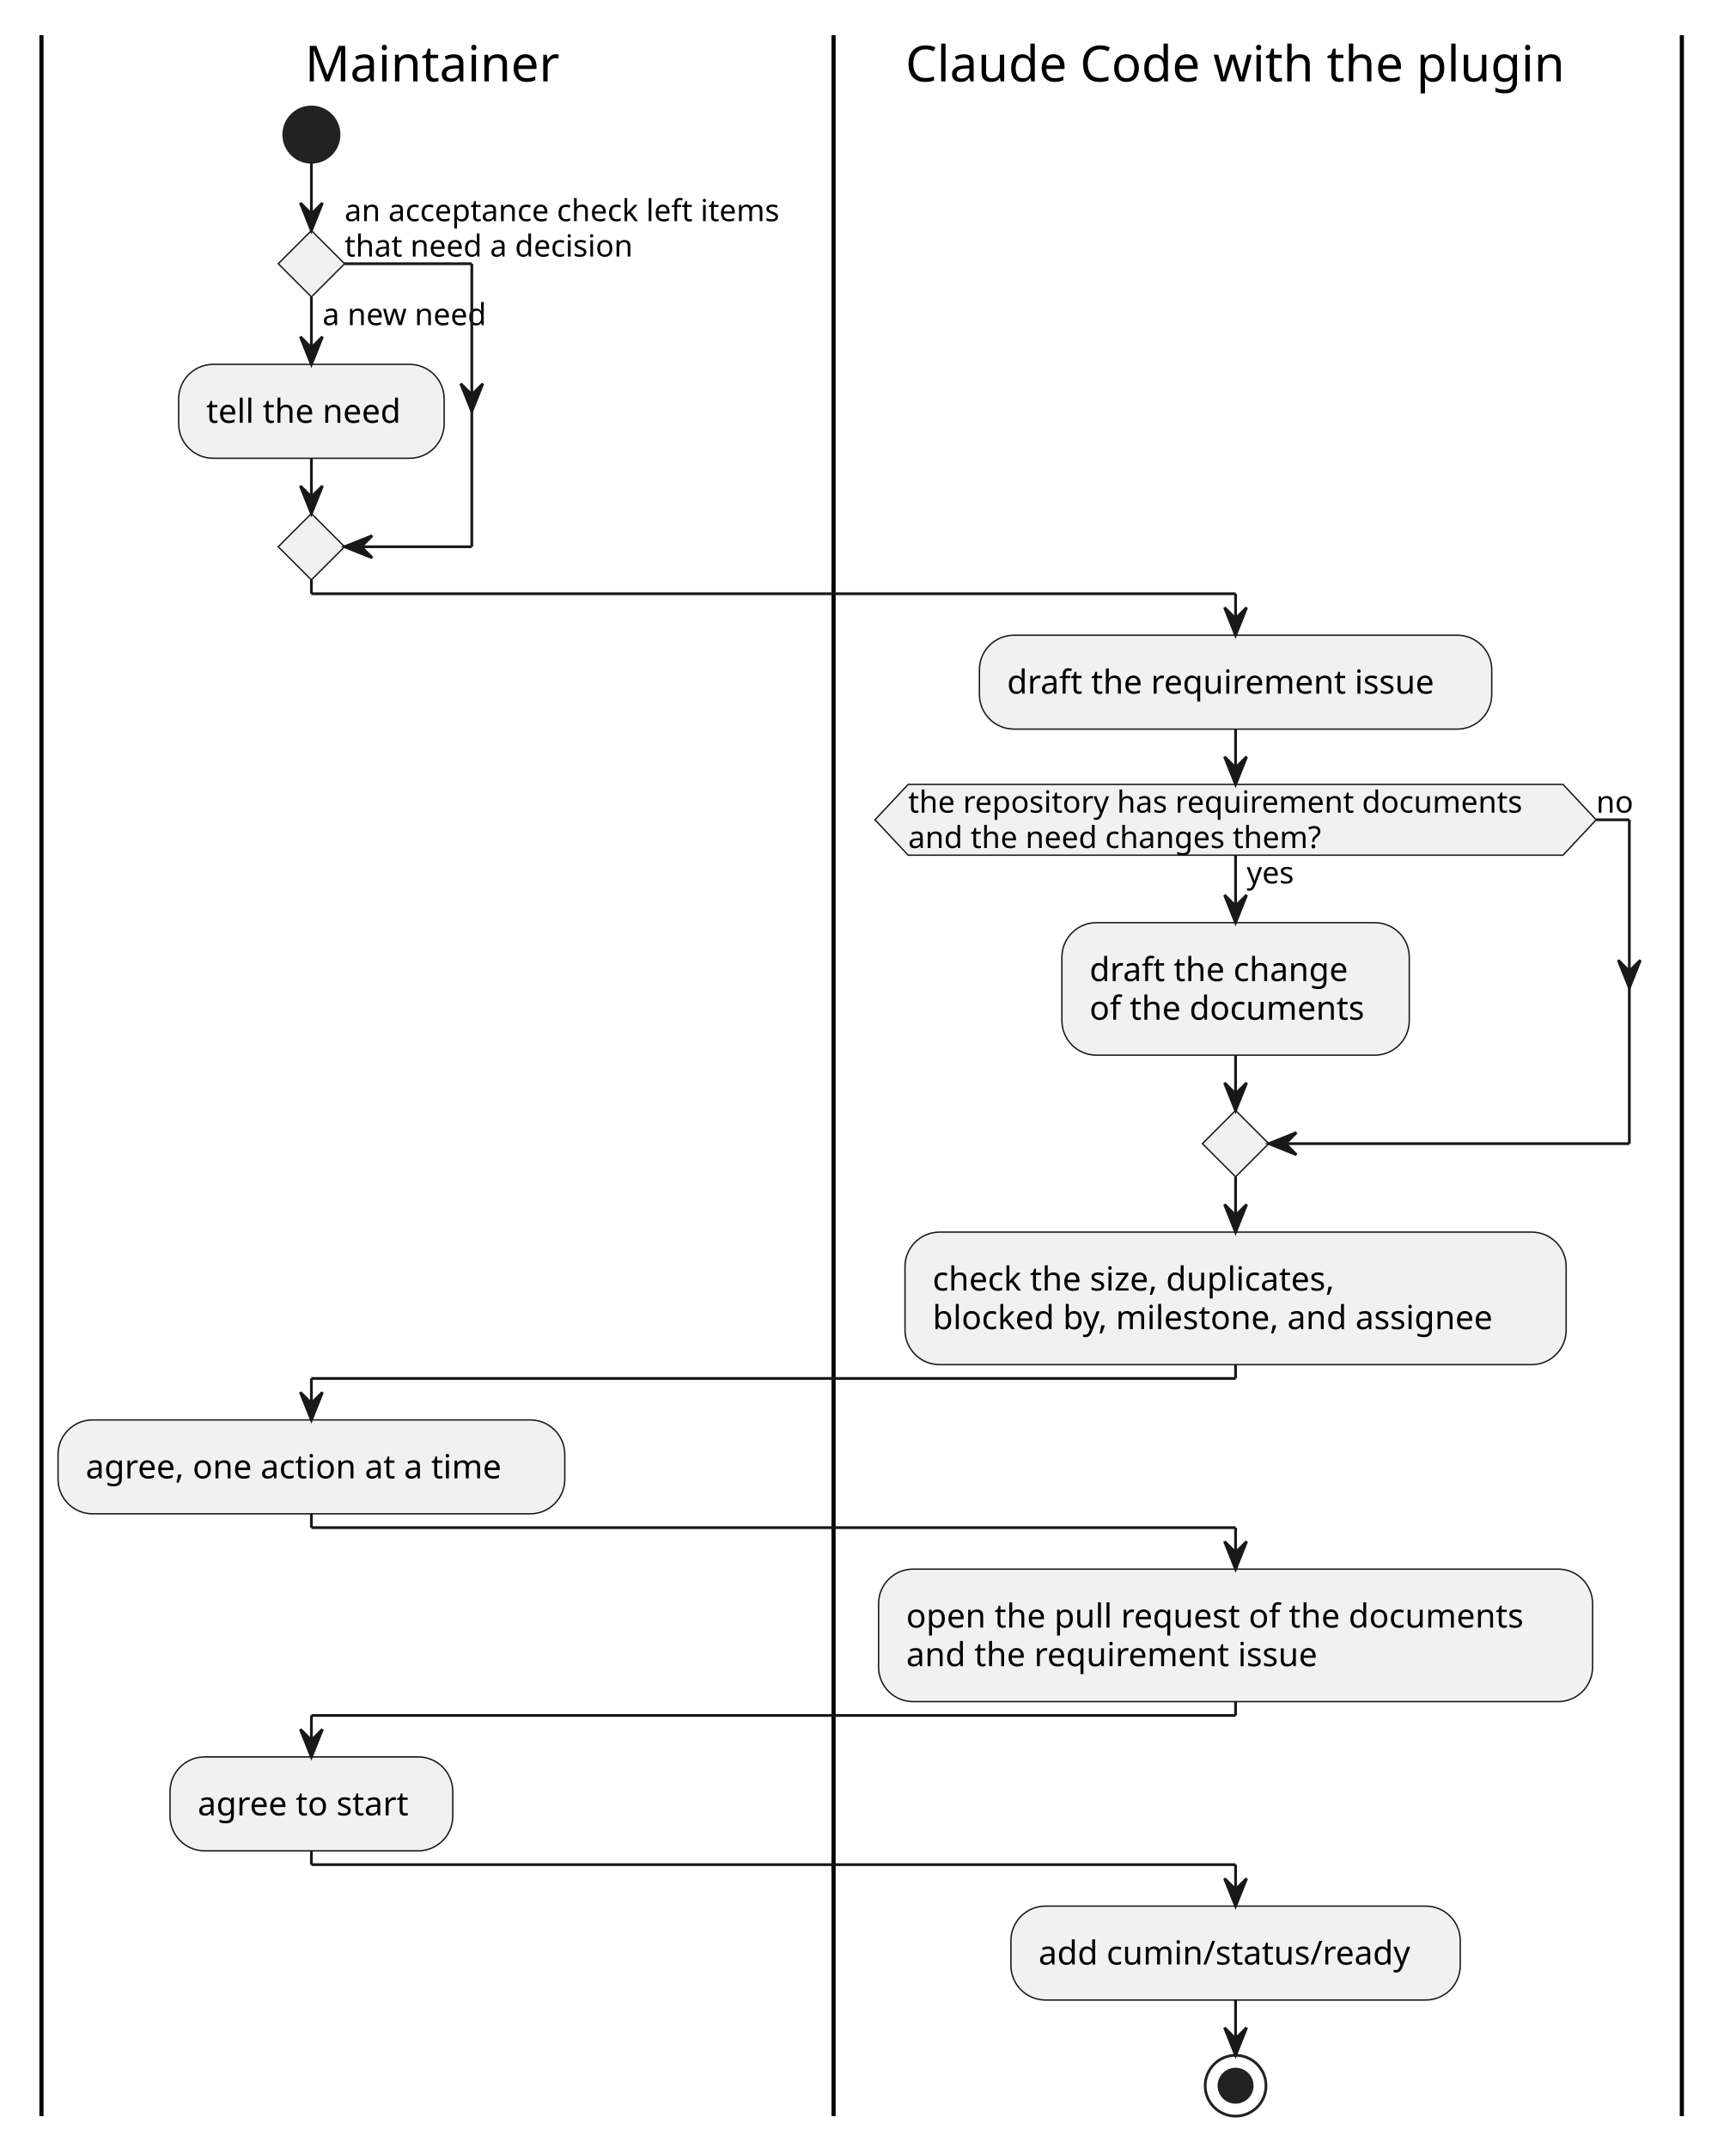
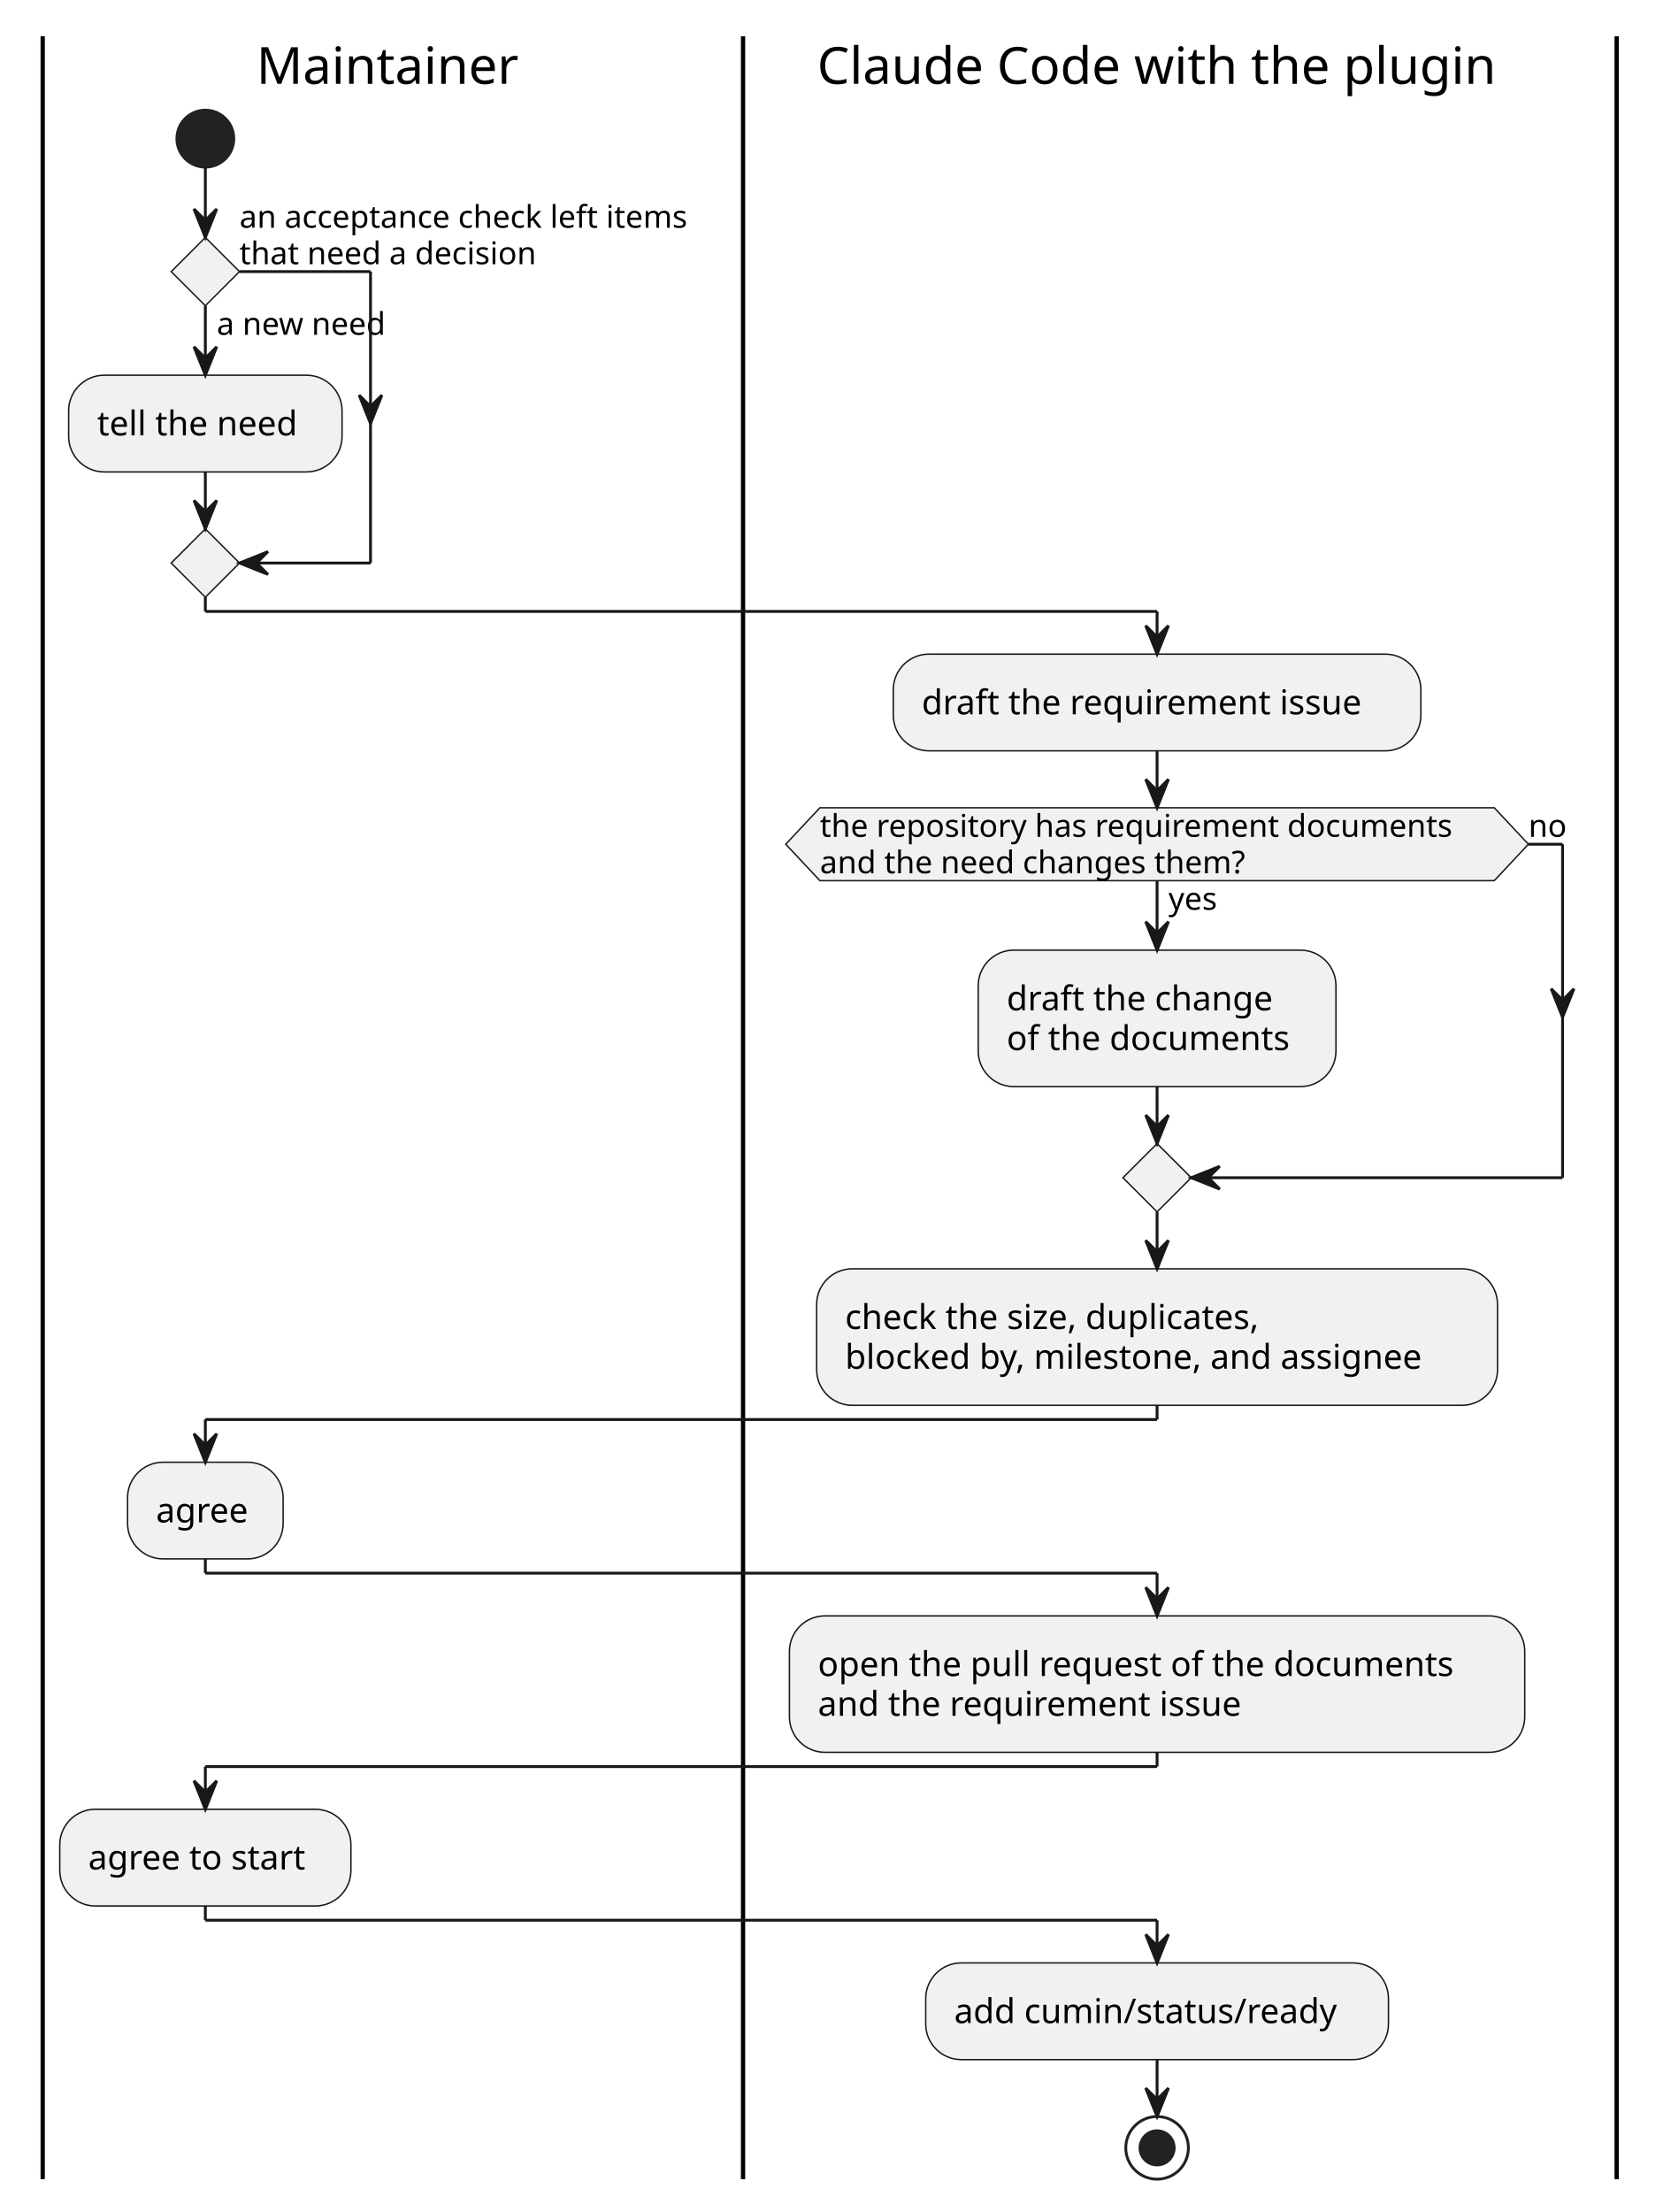
- <svg xmlns="http://www.w3.org/2000/svg" contentStyleType="text/css" data-diagram-type="ACTIVITY" height="777px" preserveAspectRatio="none" style="width:628px;height:777px;background:#FFFFFF;" version="1.1" viewBox="0 0 628 777" width="628px" zoomAndPan="magnify">
+ <svg xmlns="http://www.w3.org/2000/svg" contentStyleType="text/css" data-diagram-type="ACTIVITY" height="777px" preserveAspectRatio="none" style="width:587px;height:777px;background:#FFFFFF;" version="1.1" viewBox="0 0 587 777" width="587px" zoomAndPan="magnify">
  <defs />
  <g>
-     <rect fill="none" height="20.953" style="stroke:none;stroke-width:1;" width="595.393" x="15" y="12.745" />
-     <ellipse cx="112.674" cy="48.698" fill="#222222" rx="10" ry="10" style="stroke:#222222;stroke-width:1;" />
-     <rect fill="#F1F1F1" height="33.969" rx="12.5" ry="12.5" style="stroke:#181818;stroke-width:0.5;" width="96.066" x="64.641" y="131.804" />
-     <text fill="#000000" font-family="sans-serif" font-size="12" lengthAdjust="spacing" textLength="76.066" x="74.641" y="152.943">tell the need</text>
-     <polygon fill="#F1F1F1" points="112.674,83.402,112.674,83.402,124.674,95.402,112.674,107.402,112.674,107.402,100.674,95.402,112.674,83.402" style="stroke:#181818;stroke-width:0.5;" />
-     <text fill="#000000" font-family="sans-serif" font-size="11" lengthAdjust="spacing" textLength="63.959" x="116.674" y="117.612">a new need</text>
-     <text fill="#000000" font-family="sans-serif" font-size="11" lengthAdjust="spacing" textLength="171.923" x="124.674" y="80.003">an acceptance check left items</text>
-     <text fill="#000000" font-family="sans-serif" font-size="11" lengthAdjust="spacing" textLength="112.401" x="124.674" y="92.808">that need a decision</text>
-     <polygon fill="#F1F1F1" points="112.674,185.773,124.674,197.773,112.674,209.773,100.674,197.773,112.674,185.773" style="stroke:#181818;stroke-width:0.5;" />
-     <rect fill="#F1F1F1" height="33.969" rx="12.5" ry="12.5" style="stroke:#181818;stroke-width:0.5;" width="183.348" x="21" y="513.628" />
-     <text fill="#000000" font-family="sans-serif" font-size="12" lengthAdjust="spacing" textLength="163.348" x="31" y="534.767">agree, one action at a time</text>
-     <rect fill="#F1F1F1" height="33.969" rx="12.5" ry="12.5" style="stroke:#181818;stroke-width:0.5;" width="102.295" x="61.526" y="635.535" />
-     <text fill="#000000" font-family="sans-serif" font-size="12" lengthAdjust="spacing" textLength="82.295" x="71.526" y="656.673">agree to start</text>
+     <rect fill="none" height="20.953" style="stroke:none;stroke-width:1;" width="554.867" x="15" y="12.745" />
+     <ellipse cx="72.147" cy="48.698" fill="#222222" rx="10" ry="10" style="stroke:#222222;stroke-width:1;" />
+     <rect fill="#F1F1F1" height="33.969" rx="12.5" ry="12.5" style="stroke:#181818;stroke-width:0.5;" width="96.066" x="24.114" y="131.804" />
+     <text fill="#000000" font-family="sans-serif" font-size="12" lengthAdjust="spacing" textLength="76.066" x="34.114" y="152.943">tell the need</text>
+     <polygon fill="#F1F1F1" points="72.147,83.402,72.147,83.402,84.147,95.402,72.147,107.402,72.147,107.402,60.148,95.402,72.147,83.402" style="stroke:#181818;stroke-width:0.5;" />
+     <text fill="#000000" font-family="sans-serif" font-size="11" lengthAdjust="spacing" textLength="63.959" x="76.147" y="117.612">a new need</text>
+     <text fill="#000000" font-family="sans-serif" font-size="11" lengthAdjust="spacing" textLength="171.923" x="84.147" y="80.003">an acceptance check left items</text>
+     <text fill="#000000" font-family="sans-serif" font-size="11" lengthAdjust="spacing" textLength="112.401" x="84.147" y="92.808">that need a decision</text>
+     <polygon fill="#F1F1F1" points="72.147,185.773,84.147,197.773,72.147,209.773,60.148,197.773,72.147,185.773" style="stroke:#181818;stroke-width:0.5;" />
+     <rect fill="#F1F1F1" height="33.969" rx="12.5" ry="12.5" style="stroke:#181818;stroke-width:0.5;" width="54.67" x="44.812" y="513.628" />
+     <text fill="#000000" font-family="sans-serif" font-size="12" lengthAdjust="spacing" textLength="34.67" x="54.812" y="534.767">agree</text>
+     <rect fill="#F1F1F1" height="33.969" rx="12.5" ry="12.5" style="stroke:#181818;stroke-width:0.5;" width="102.295" x="21" y="635.535" />
+     <text fill="#000000" font-family="sans-serif" font-size="12" lengthAdjust="spacing" textLength="82.295" x="31" y="656.673">agree to start</text>
    <line style="stroke:#000000;stroke-width:1.5;" x1="15" x2="15" y1="12.745" y2="765.472" />
-     <rect fill="#F1F1F1" height="33.969" rx="12.5" ry="12.5" style="stroke:#181818;stroke-width:0.5;" width="185.369" x="354.38" y="229.773" />
-     <text fill="#000000" font-family="sans-serif" font-size="12" lengthAdjust="spacing" textLength="165.369" x="364.38" y="250.912">draft the requirement issue</text>
-     <rect fill="#F1F1F1" height="47.938" rx="12.5" ry="12.5" style="stroke:#181818;stroke-width:0.5;" width="125.686" x="384.222" y="333.753" />
-     <text fill="#000000" font-family="sans-serif" font-size="12" lengthAdjust="spacing" textLength="100.318" x="394.222" y="354.892">draft the change</text>
-     <text fill="#000000" font-family="sans-serif" font-size="12" lengthAdjust="spacing" textLength="105.686" x="394.222" y="368.861">of the documents</text>
-     <polygon fill="#F1F1F1" points="328.597,283.742,565.532,283.742,577.532,296.546,565.532,309.351,328.597,309.351,316.597,296.546,328.597,283.742" style="stroke:#181818;stroke-width:0.5;" />
-     <text fill="#000000" font-family="sans-serif" font-size="11" lengthAdjust="spacing" textLength="19.008" x="451.065" y="319.562">yes</text>
-     <text fill="#000000" font-family="sans-serif" font-size="11" lengthAdjust="spacing" textLength="236.935" x="328.597" y="293.952">the repository has requirement documents</text>
-     <text fill="#000000" font-family="sans-serif" font-size="11" lengthAdjust="spacing" textLength="161.042" x="328.597" y="306.757">and the need changes them?</text>
-     <text fill="#000000" font-family="sans-serif" font-size="11" lengthAdjust="spacing" textLength="13.702" x="577.532" y="293.952">no</text>
-     <polygon fill="#F1F1F1" points="447.065,401.691,459.065,413.691,447.065,425.691,435.065,413.691,447.065,401.691" style="stroke:#181818;stroke-width:0.5;" />
-     <rect fill="#F1F1F1" height="47.938" rx="12.5" ry="12.5" style="stroke:#181818;stroke-width:0.5;" width="239.228" x="327.45" y="445.691" />
-     <text fill="#000000" font-family="sans-serif" font-size="12" lengthAdjust="spacing" textLength="158.965" x="337.45" y="466.83">check the size, duplicates,</text>
-     <text fill="#000000" font-family="sans-serif" font-size="12" lengthAdjust="spacing" textLength="219.228" x="337.45" y="480.798">blocked by, milestone, and assignee</text>
-     <rect fill="#F1F1F1" height="47.938" rx="12.5" ry="12.5" style="stroke:#181818;stroke-width:0.5;" width="258.353" x="317.888" y="567.597" />
-     <text fill="#000000" font-family="sans-serif" font-size="12" lengthAdjust="spacing" textLength="238.353" x="327.888" y="588.736">open the pull request of the documents</text>
-     <text fill="#000000" font-family="sans-serif" font-size="12" lengthAdjust="spacing" textLength="159.111" x="327.888" y="602.705">and the requirement issue</text>
-     <rect fill="#F1F1F1" height="33.969" rx="12.5" ry="12.5" style="stroke:#181818;stroke-width:0.5;" width="162.582" x="365.774" y="689.503" />
-     <text fill="#000000" font-family="sans-serif" font-size="12" lengthAdjust="spacing" textLength="142.582" x="375.774" y="710.642">add cumin/status/ready</text>
-     <ellipse cx="447.065" cy="754.472" fill="none" rx="11" ry="11" style="stroke:#222222;stroke-width:1;" />
-     <ellipse cx="447.065" cy="754.472" fill="#222222" rx="6" ry="6" style="stroke:#222222;stroke-width:1;" />
-     <line style="stroke:#000000;stroke-width:1.5;" x1="301.597" x2="301.597" y1="12.745" y2="765.472" />
-     <line style="stroke:#000000;stroke-width:1.5;" x1="608.532" x2="608.532" y1="12.745" y2="765.472" />
-     <line style="stroke:#181818;stroke-width:1;" x1="112.674" x2="112.674" y1="107.402" y2="131.804" />
-     <polygon fill="#181818" points="108.674,121.804,112.674,131.804,116.674,121.804,112.674,125.804" style="stroke:#181818;stroke-width:1;" />
-     <line style="stroke:#181818;stroke-width:1;" x1="124.674" x2="170.707" y1="95.402" y2="95.402" />
-     <polygon fill="#181818" points="166.707,138.789,170.707,148.789,174.707,138.789,170.707,142.789" style="stroke:#181818;stroke-width:1;" />
-     <line style="stroke:#181818;stroke-width:1;" x1="170.707" x2="170.707" y1="95.402" y2="197.773" />
-     <line style="stroke:#181818;stroke-width:1;" x1="170.707" x2="124.674" y1="197.773" y2="197.773" />
-     <polygon fill="#181818" points="134.674,193.773,124.674,197.773,134.674,201.773,130.674,197.773" style="stroke:#181818;stroke-width:1;" />
-     <line style="stroke:#181818;stroke-width:1;" x1="112.674" x2="112.674" y1="165.773" y2="185.773" />
-     <polygon fill="#181818" points="108.674,175.773,112.674,185.773,116.674,175.773,112.674,179.773" style="stroke:#181818;stroke-width:1;" />
-     <line style="stroke:#181818;stroke-width:1;" x1="112.674" x2="112.674" y1="58.698" y2="83.402" />
-     <polygon fill="#181818" points="108.674,73.402,112.674,83.402,116.674,73.402,112.674,77.402" style="stroke:#181818;stroke-width:1;" />
-     <line style="stroke:#181818;stroke-width:1;" x1="447.065" x2="447.065" y1="309.351" y2="333.753" />
-     <polygon fill="#181818" points="443.065,323.753,447.065,333.753,451.065,323.753,447.065,327.753" style="stroke:#181818;stroke-width:1;" />
-     <line style="stroke:#181818;stroke-width:1;" x1="577.532" x2="589.532" y1="296.546" y2="296.546" />
-     <polygon fill="#181818" points="585.532,347.32,589.532,357.32,593.532,347.32,589.532,351.32" style="stroke:#181818;stroke-width:1;" />
-     <line style="stroke:#181818;stroke-width:1;" x1="589.532" x2="589.532" y1="296.546" y2="413.691" />
-     <line style="stroke:#181818;stroke-width:1;" x1="589.532" x2="459.065" y1="413.691" y2="413.691" />
-     <polygon fill="#181818" points="469.065,409.691,459.065,413.691,469.065,417.691,465.065,413.691" style="stroke:#181818;stroke-width:1;" />
-     <line style="stroke:#181818;stroke-width:1;" x1="447.065" x2="447.065" y1="381.691" y2="401.691" />
-     <polygon fill="#181818" points="443.065,391.691,447.065,401.691,451.065,391.691,447.065,395.691" style="stroke:#181818;stroke-width:1;" />
-     <line style="stroke:#181818;stroke-width:1;" x1="447.065" x2="447.065" y1="263.742" y2="283.742" />
-     <polygon fill="#181818" points="443.065,273.742,447.065,283.742,451.065,273.742,447.065,277.742" style="stroke:#181818;stroke-width:1;" />
-     <line style="stroke:#181818;stroke-width:1;" x1="447.065" x2="447.065" y1="425.691" y2="445.691" />
-     <polygon fill="#181818" points="443.065,435.691,447.065,445.691,451.065,435.691,447.065,439.691" style="stroke:#181818;stroke-width:1;" />
-     <line style="stroke:#181818;stroke-width:1;" x1="447.065" x2="447.065" y1="723.472" y2="743.472" />
-     <polygon fill="#181818" points="443.065,733.472,447.065,743.472,451.065,733.472,447.065,737.472" style="stroke:#181818;stroke-width:1;" />
-     <line style="stroke:#181818;stroke-width:1;" x1="112.674" x2="112.674" y1="209.773" y2="214.773" />
-     <line style="stroke:#181818;stroke-width:1;" x1="112.674" x2="447.065" y1="214.773" y2="214.773" />
-     <line style="stroke:#181818;stroke-width:1;" x1="447.065" x2="447.065" y1="214.773" y2="229.773" />
-     <polygon fill="#181818" points="443.065,219.773,447.065,229.773,451.065,219.773,447.065,223.773" style="stroke:#181818;stroke-width:1;" />
-     <line style="stroke:#181818;stroke-width:1;" x1="447.065" x2="447.065" y1="493.628" y2="498.628" />
-     <line style="stroke:#181818;stroke-width:1;" x1="447.065" x2="112.674" y1="498.628" y2="498.628" />
-     <line style="stroke:#181818;stroke-width:1;" x1="112.674" x2="112.674" y1="498.628" y2="513.628" />
-     <polygon fill="#181818" points="108.674,503.628,112.674,513.628,116.674,503.628,112.674,507.628" style="stroke:#181818;stroke-width:1;" />
-     <line style="stroke:#181818;stroke-width:1;" x1="112.674" x2="112.674" y1="547.597" y2="552.597" />
-     <line style="stroke:#181818;stroke-width:1;" x1="112.674" x2="447.065" y1="552.597" y2="552.597" />
-     <line style="stroke:#181818;stroke-width:1;" x1="447.065" x2="447.065" y1="552.597" y2="567.597" />
-     <polygon fill="#181818" points="443.065,557.597,447.065,567.597,451.065,557.597,447.065,561.597" style="stroke:#181818;stroke-width:1;" />
-     <line style="stroke:#181818;stroke-width:1;" x1="447.065" x2="447.065" y1="615.535" y2="620.535" />
-     <line style="stroke:#181818;stroke-width:1;" x1="447.065" x2="112.674" y1="620.535" y2="620.535" />
-     <line style="stroke:#181818;stroke-width:1;" x1="112.674" x2="112.674" y1="620.535" y2="635.535" />
-     <polygon fill="#181818" points="108.674,625.535,112.674,635.535,116.674,625.535,112.674,629.535" style="stroke:#181818;stroke-width:1;" />
-     <line style="stroke:#181818;stroke-width:1;" x1="112.674" x2="112.674" y1="669.503" y2="674.503" />
-     <line style="stroke:#181818;stroke-width:1;" x1="112.674" x2="447.065" y1="674.503" y2="674.503" />
-     <line style="stroke:#181818;stroke-width:1;" x1="447.065" x2="447.065" y1="674.503" y2="689.503" />
-     <polygon fill="#181818" points="443.065,679.503,447.065,689.503,451.065,679.503,447.065,683.503" style="stroke:#181818;stroke-width:1;" />
-     <text fill="#000000" font-family="sans-serif" font-size="18" lengthAdjust="spacing" textLength="95.941" x="110.328" y="29.453">Maintainer</text>
-     <text fill="#000000" font-family="sans-serif" font-size="18" lengthAdjust="spacing" textLength="254.874" x="327.628" y="29.453">Claude Code with the plugin</text>
+     <rect fill="#F1F1F1" height="33.969" rx="12.5" ry="12.5" style="stroke:#181818;stroke-width:0.5;" width="185.369" x="313.854" y="229.773" />
+     <text fill="#000000" font-family="sans-serif" font-size="12" lengthAdjust="spacing" textLength="165.369" x="323.854" y="250.912">draft the requirement issue</text>
+     <rect fill="#F1F1F1" height="47.938" rx="12.5" ry="12.5" style="stroke:#181818;stroke-width:0.5;" width="125.686" x="343.696" y="333.753" />
+     <text fill="#000000" font-family="sans-serif" font-size="12" lengthAdjust="spacing" textLength="100.318" x="353.696" y="354.892">draft the change</text>
+     <text fill="#000000" font-family="sans-serif" font-size="12" lengthAdjust="spacing" textLength="105.686" x="353.696" y="368.861">of the documents</text>
+     <polygon fill="#F1F1F1" points="288.071,283.742,525.006,283.742,537.006,296.546,525.006,309.351,288.071,309.351,276.071,296.546,288.071,283.742" style="stroke:#181818;stroke-width:0.5;" />
+     <text fill="#000000" font-family="sans-serif" font-size="11" lengthAdjust="spacing" textLength="19.008" x="410.538" y="319.562">yes</text>
+     <text fill="#000000" font-family="sans-serif" font-size="11" lengthAdjust="spacing" textLength="236.935" x="288.071" y="293.952">the repository has requirement documents</text>
+     <text fill="#000000" font-family="sans-serif" font-size="11" lengthAdjust="spacing" textLength="161.042" x="288.071" y="306.757">and the need changes them?</text>
+     <text fill="#000000" font-family="sans-serif" font-size="11" lengthAdjust="spacing" textLength="13.702" x="537.006" y="293.952">no</text>
+     <polygon fill="#F1F1F1" points="406.538,401.691,418.538,413.691,406.538,425.691,394.538,413.691,406.538,401.691" style="stroke:#181818;stroke-width:0.5;" />
+     <rect fill="#F1F1F1" height="47.938" rx="12.5" ry="12.5" style="stroke:#181818;stroke-width:0.5;" width="239.228" x="286.924" y="445.691" />
+     <text fill="#000000" font-family="sans-serif" font-size="12" lengthAdjust="spacing" textLength="158.965" x="296.924" y="466.83">check the size, duplicates,</text>
+     <text fill="#000000" font-family="sans-serif" font-size="12" lengthAdjust="spacing" textLength="219.228" x="296.924" y="480.798">blocked by, milestone, and assignee</text>
+     <rect fill="#F1F1F1" height="47.938" rx="12.5" ry="12.5" style="stroke:#181818;stroke-width:0.5;" width="258.353" x="277.362" y="567.597" />
+     <text fill="#000000" font-family="sans-serif" font-size="12" lengthAdjust="spacing" textLength="238.353" x="287.362" y="588.736">open the pull request of the documents</text>
+     <text fill="#000000" font-family="sans-serif" font-size="12" lengthAdjust="spacing" textLength="159.111" x="287.362" y="602.705">and the requirement issue</text>
+     <rect fill="#F1F1F1" height="33.969" rx="12.5" ry="12.5" style="stroke:#181818;stroke-width:0.5;" width="162.582" x="325.247" y="689.503" />
+     <text fill="#000000" font-family="sans-serif" font-size="12" lengthAdjust="spacing" textLength="142.582" x="335.247" y="710.642">add cumin/status/ready</text>
+     <ellipse cx="406.538" cy="754.472" fill="none" rx="11" ry="11" style="stroke:#222222;stroke-width:1;" />
+     <ellipse cx="406.538" cy="754.472" fill="#222222" rx="6" ry="6" style="stroke:#222222;stroke-width:1;" />
+     <line style="stroke:#000000;stroke-width:1.5;" x1="261.071" x2="261.071" y1="12.745" y2="765.472" />
+     <line style="stroke:#000000;stroke-width:1.5;" x1="568.006" x2="568.006" y1="12.745" y2="765.472" />
+     <line style="stroke:#181818;stroke-width:1;" x1="72.147" x2="72.147" y1="107.402" y2="131.804" />
+     <polygon fill="#181818" points="68.147,121.804,72.147,131.804,76.147,121.804,72.147,125.804" style="stroke:#181818;stroke-width:1;" />
+     <line style="stroke:#181818;stroke-width:1;" x1="84.147" x2="130.181" y1="95.402" y2="95.402" />
+     <polygon fill="#181818" points="126.181,138.789,130.181,148.789,134.181,138.789,130.181,142.789" style="stroke:#181818;stroke-width:1;" />
+     <line style="stroke:#181818;stroke-width:1;" x1="130.181" x2="130.181" y1="95.402" y2="197.773" />
+     <line style="stroke:#181818;stroke-width:1;" x1="130.181" x2="84.147" y1="197.773" y2="197.773" />
+     <polygon fill="#181818" points="94.147,193.773,84.147,197.773,94.147,201.773,90.147,197.773" style="stroke:#181818;stroke-width:1;" />
+     <line style="stroke:#181818;stroke-width:1;" x1="72.147" x2="72.147" y1="165.773" y2="185.773" />
+     <polygon fill="#181818" points="68.147,175.773,72.147,185.773,76.147,175.773,72.147,179.773" style="stroke:#181818;stroke-width:1;" />
+     <line style="stroke:#181818;stroke-width:1;" x1="72.147" x2="72.147" y1="58.698" y2="83.402" />
+     <polygon fill="#181818" points="68.147,73.402,72.147,83.402,76.147,73.402,72.147,77.402" style="stroke:#181818;stroke-width:1;" />
+     <line style="stroke:#181818;stroke-width:1;" x1="406.538" x2="406.538" y1="309.351" y2="333.753" />
+     <polygon fill="#181818" points="402.538,323.753,406.538,333.753,410.538,323.753,406.538,327.753" style="stroke:#181818;stroke-width:1;" />
+     <line style="stroke:#181818;stroke-width:1;" x1="537.006" x2="549.006" y1="296.546" y2="296.546" />
+     <polygon fill="#181818" points="545.006,347.32,549.006,357.32,553.006,347.32,549.006,351.32" style="stroke:#181818;stroke-width:1;" />
+     <line style="stroke:#181818;stroke-width:1;" x1="549.006" x2="549.006" y1="296.546" y2="413.691" />
+     <line style="stroke:#181818;stroke-width:1;" x1="549.006" x2="418.538" y1="413.691" y2="413.691" />
+     <polygon fill="#181818" points="428.538,409.691,418.538,413.691,428.538,417.691,424.538,413.691" style="stroke:#181818;stroke-width:1;" />
+     <line style="stroke:#181818;stroke-width:1;" x1="406.538" x2="406.538" y1="381.691" y2="401.691" />
+     <polygon fill="#181818" points="402.538,391.691,406.538,401.691,410.538,391.691,406.538,395.691" style="stroke:#181818;stroke-width:1;" />
+     <line style="stroke:#181818;stroke-width:1;" x1="406.538" x2="406.538" y1="263.742" y2="283.742" />
+     <polygon fill="#181818" points="402.538,273.742,406.538,283.742,410.538,273.742,406.538,277.742" style="stroke:#181818;stroke-width:1;" />
+     <line style="stroke:#181818;stroke-width:1;" x1="406.538" x2="406.538" y1="425.691" y2="445.691" />
+     <polygon fill="#181818" points="402.538,435.691,406.538,445.691,410.538,435.691,406.538,439.691" style="stroke:#181818;stroke-width:1;" />
+     <line style="stroke:#181818;stroke-width:1;" x1="406.538" x2="406.538" y1="723.472" y2="743.472" />
+     <polygon fill="#181818" points="402.538,733.472,406.538,743.472,410.538,733.472,406.538,737.472" style="stroke:#181818;stroke-width:1;" />
+     <line style="stroke:#181818;stroke-width:1;" x1="72.147" x2="72.147" y1="209.773" y2="214.773" />
+     <line style="stroke:#181818;stroke-width:1;" x1="72.147" x2="406.538" y1="214.773" y2="214.773" />
+     <line style="stroke:#181818;stroke-width:1;" x1="406.538" x2="406.538" y1="214.773" y2="229.773" />
+     <polygon fill="#181818" points="402.538,219.773,406.538,229.773,410.538,219.773,406.538,223.773" style="stroke:#181818;stroke-width:1;" />
+     <line style="stroke:#181818;stroke-width:1;" x1="406.538" x2="406.538" y1="493.628" y2="498.628" />
+     <line style="stroke:#181818;stroke-width:1;" x1="406.538" x2="72.147" y1="498.628" y2="498.628" />
+     <line style="stroke:#181818;stroke-width:1;" x1="72.147" x2="72.147" y1="498.628" y2="513.628" />
+     <polygon fill="#181818" points="68.147,503.628,72.147,513.628,76.147,503.628,72.147,507.628" style="stroke:#181818;stroke-width:1;" />
+     <line style="stroke:#181818;stroke-width:1;" x1="72.147" x2="72.147" y1="547.597" y2="552.597" />
+     <line style="stroke:#181818;stroke-width:1;" x1="72.147" x2="406.538" y1="552.597" y2="552.597" />
+     <line style="stroke:#181818;stroke-width:1;" x1="406.538" x2="406.538" y1="552.597" y2="567.597" />
+     <polygon fill="#181818" points="402.538,557.597,406.538,567.597,410.538,557.597,406.538,561.597" style="stroke:#181818;stroke-width:1;" />
+     <line style="stroke:#181818;stroke-width:1;" x1="406.538" x2="406.538" y1="615.535" y2="620.535" />
+     <line style="stroke:#181818;stroke-width:1;" x1="406.538" x2="72.147" y1="620.535" y2="620.535" />
+     <line style="stroke:#181818;stroke-width:1;" x1="72.147" x2="72.147" y1="620.535" y2="635.535" />
+     <polygon fill="#181818" points="68.147,625.535,72.147,635.535,76.147,625.535,72.147,629.535" style="stroke:#181818;stroke-width:1;" />
+     <line style="stroke:#181818;stroke-width:1;" x1="72.147" x2="72.147" y1="669.503" y2="674.503" />
+     <line style="stroke:#181818;stroke-width:1;" x1="72.147" x2="406.538" y1="674.503" y2="674.503" />
+     <line style="stroke:#181818;stroke-width:1;" x1="406.538" x2="406.538" y1="674.503" y2="689.503" />
+     <polygon fill="#181818" points="402.538,679.503,406.538,689.503,410.538,679.503,406.538,683.503" style="stroke:#181818;stroke-width:1;" />
+     <text fill="#000000" font-family="sans-serif" font-size="18" lengthAdjust="spacing" textLength="95.941" x="90.065" y="29.453">Maintainer</text>
+     <text fill="#000000" font-family="sans-serif" font-size="18" lengthAdjust="spacing" textLength="254.874" x="287.101" y="29.453">Claude Code with the plugin</text>
  </g>
</svg>
